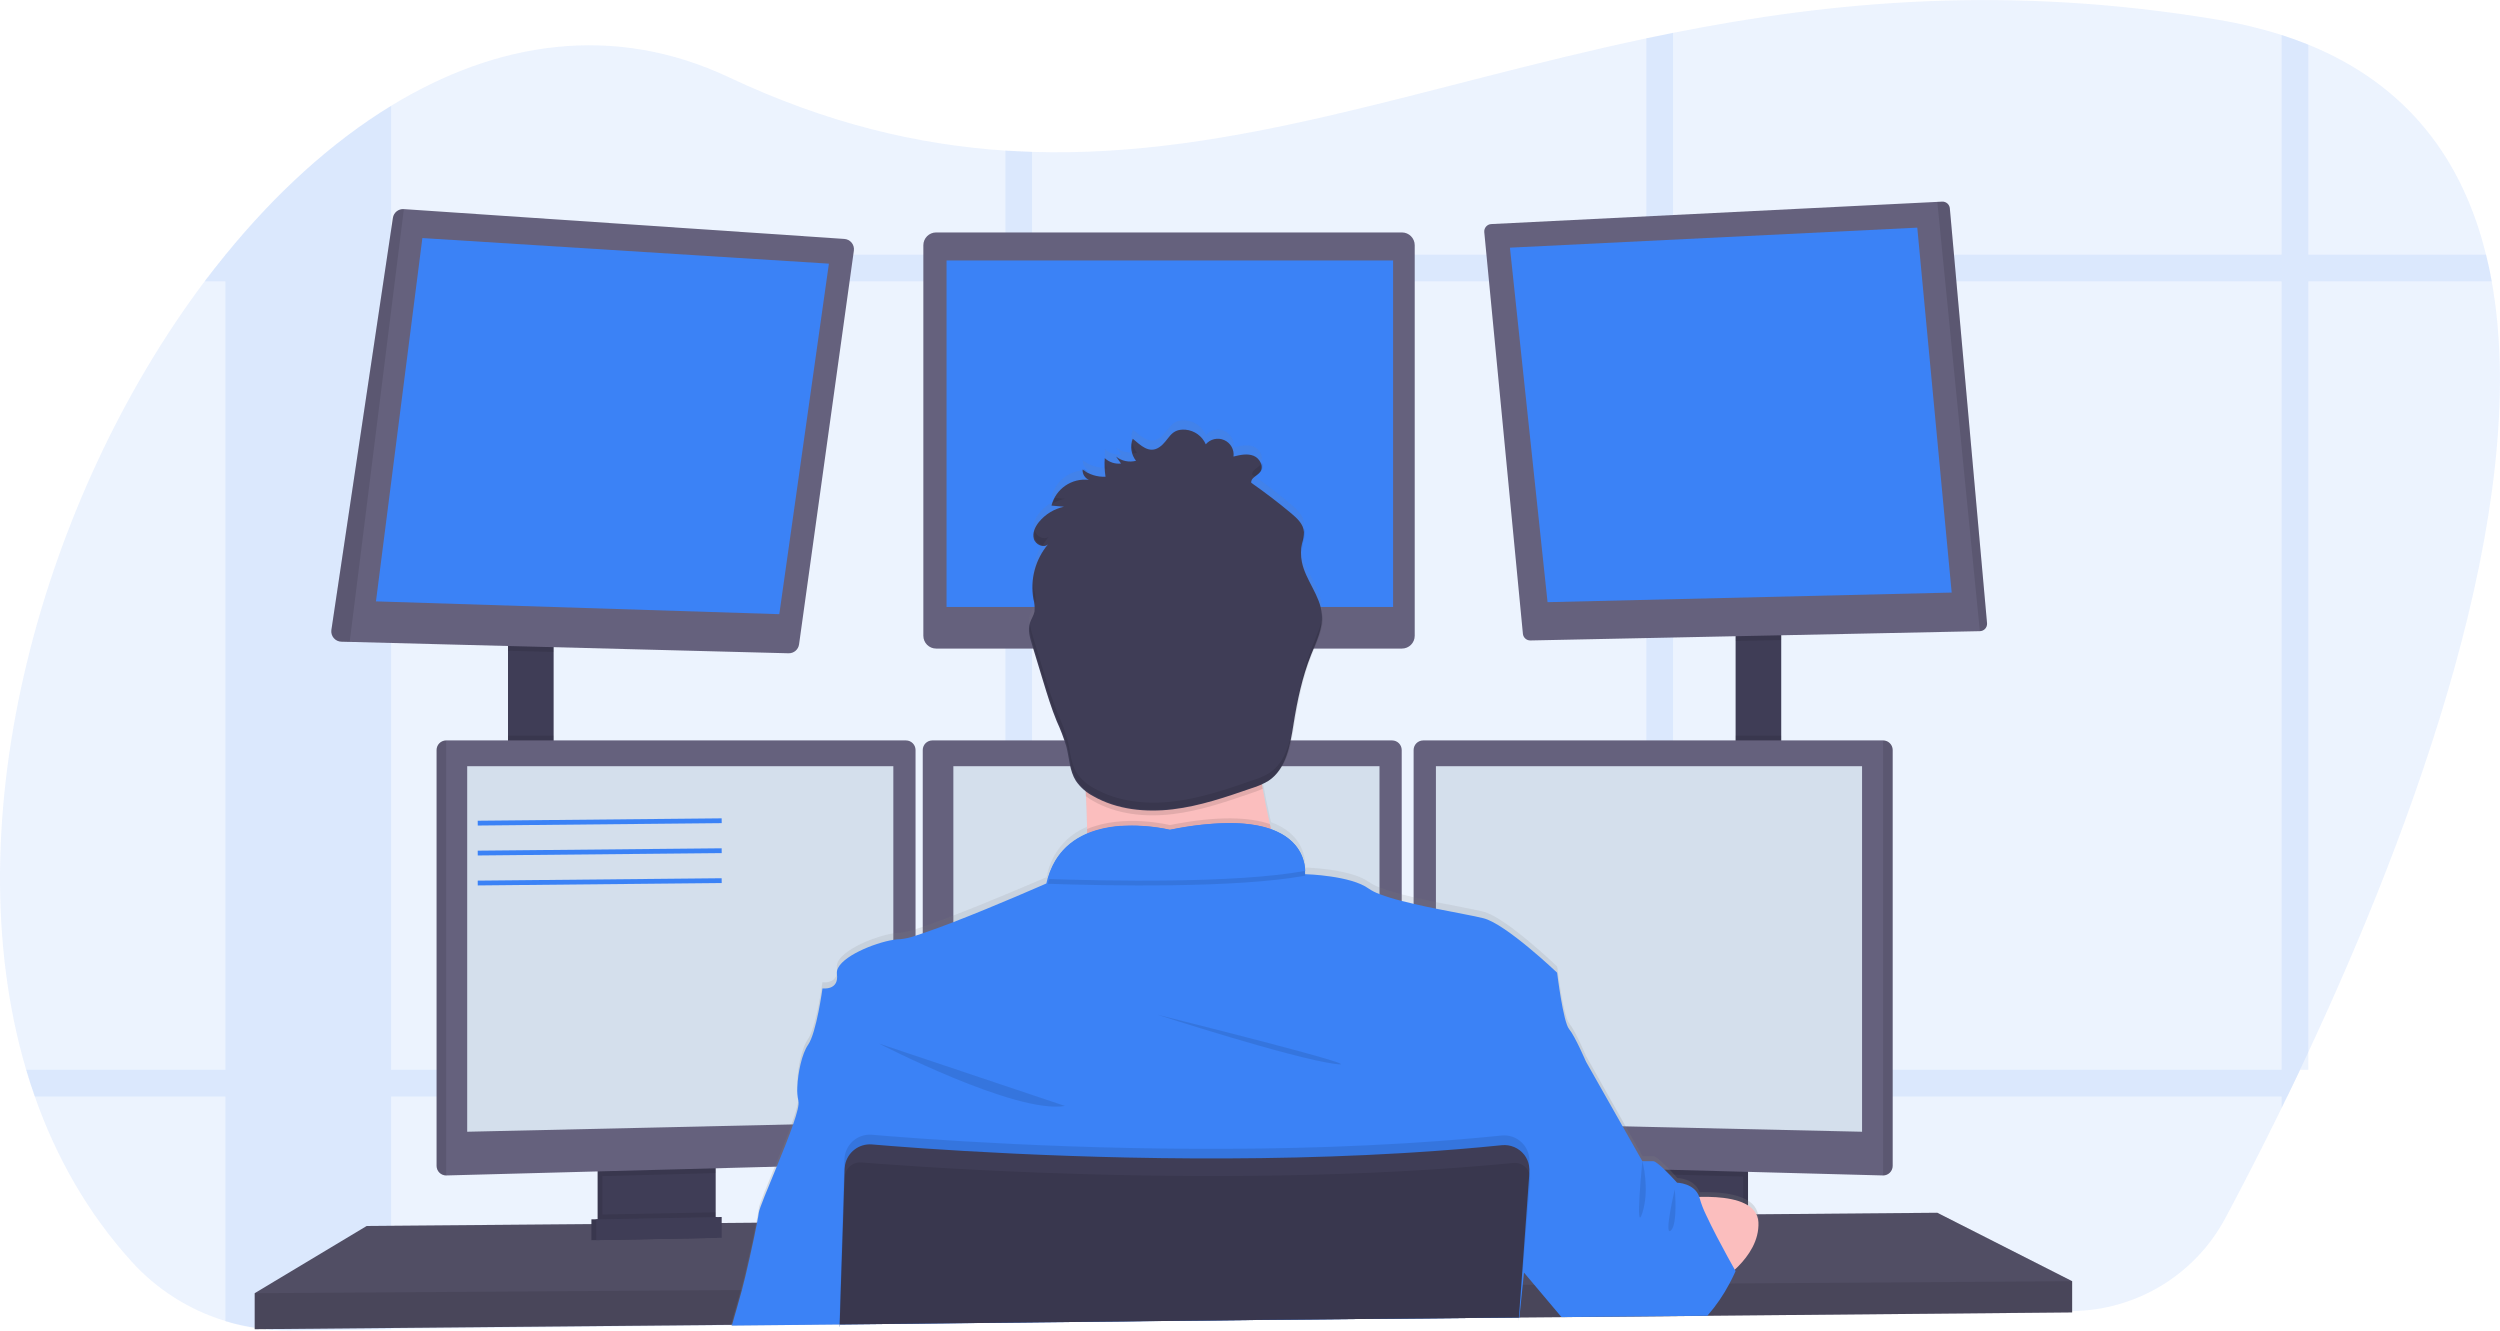
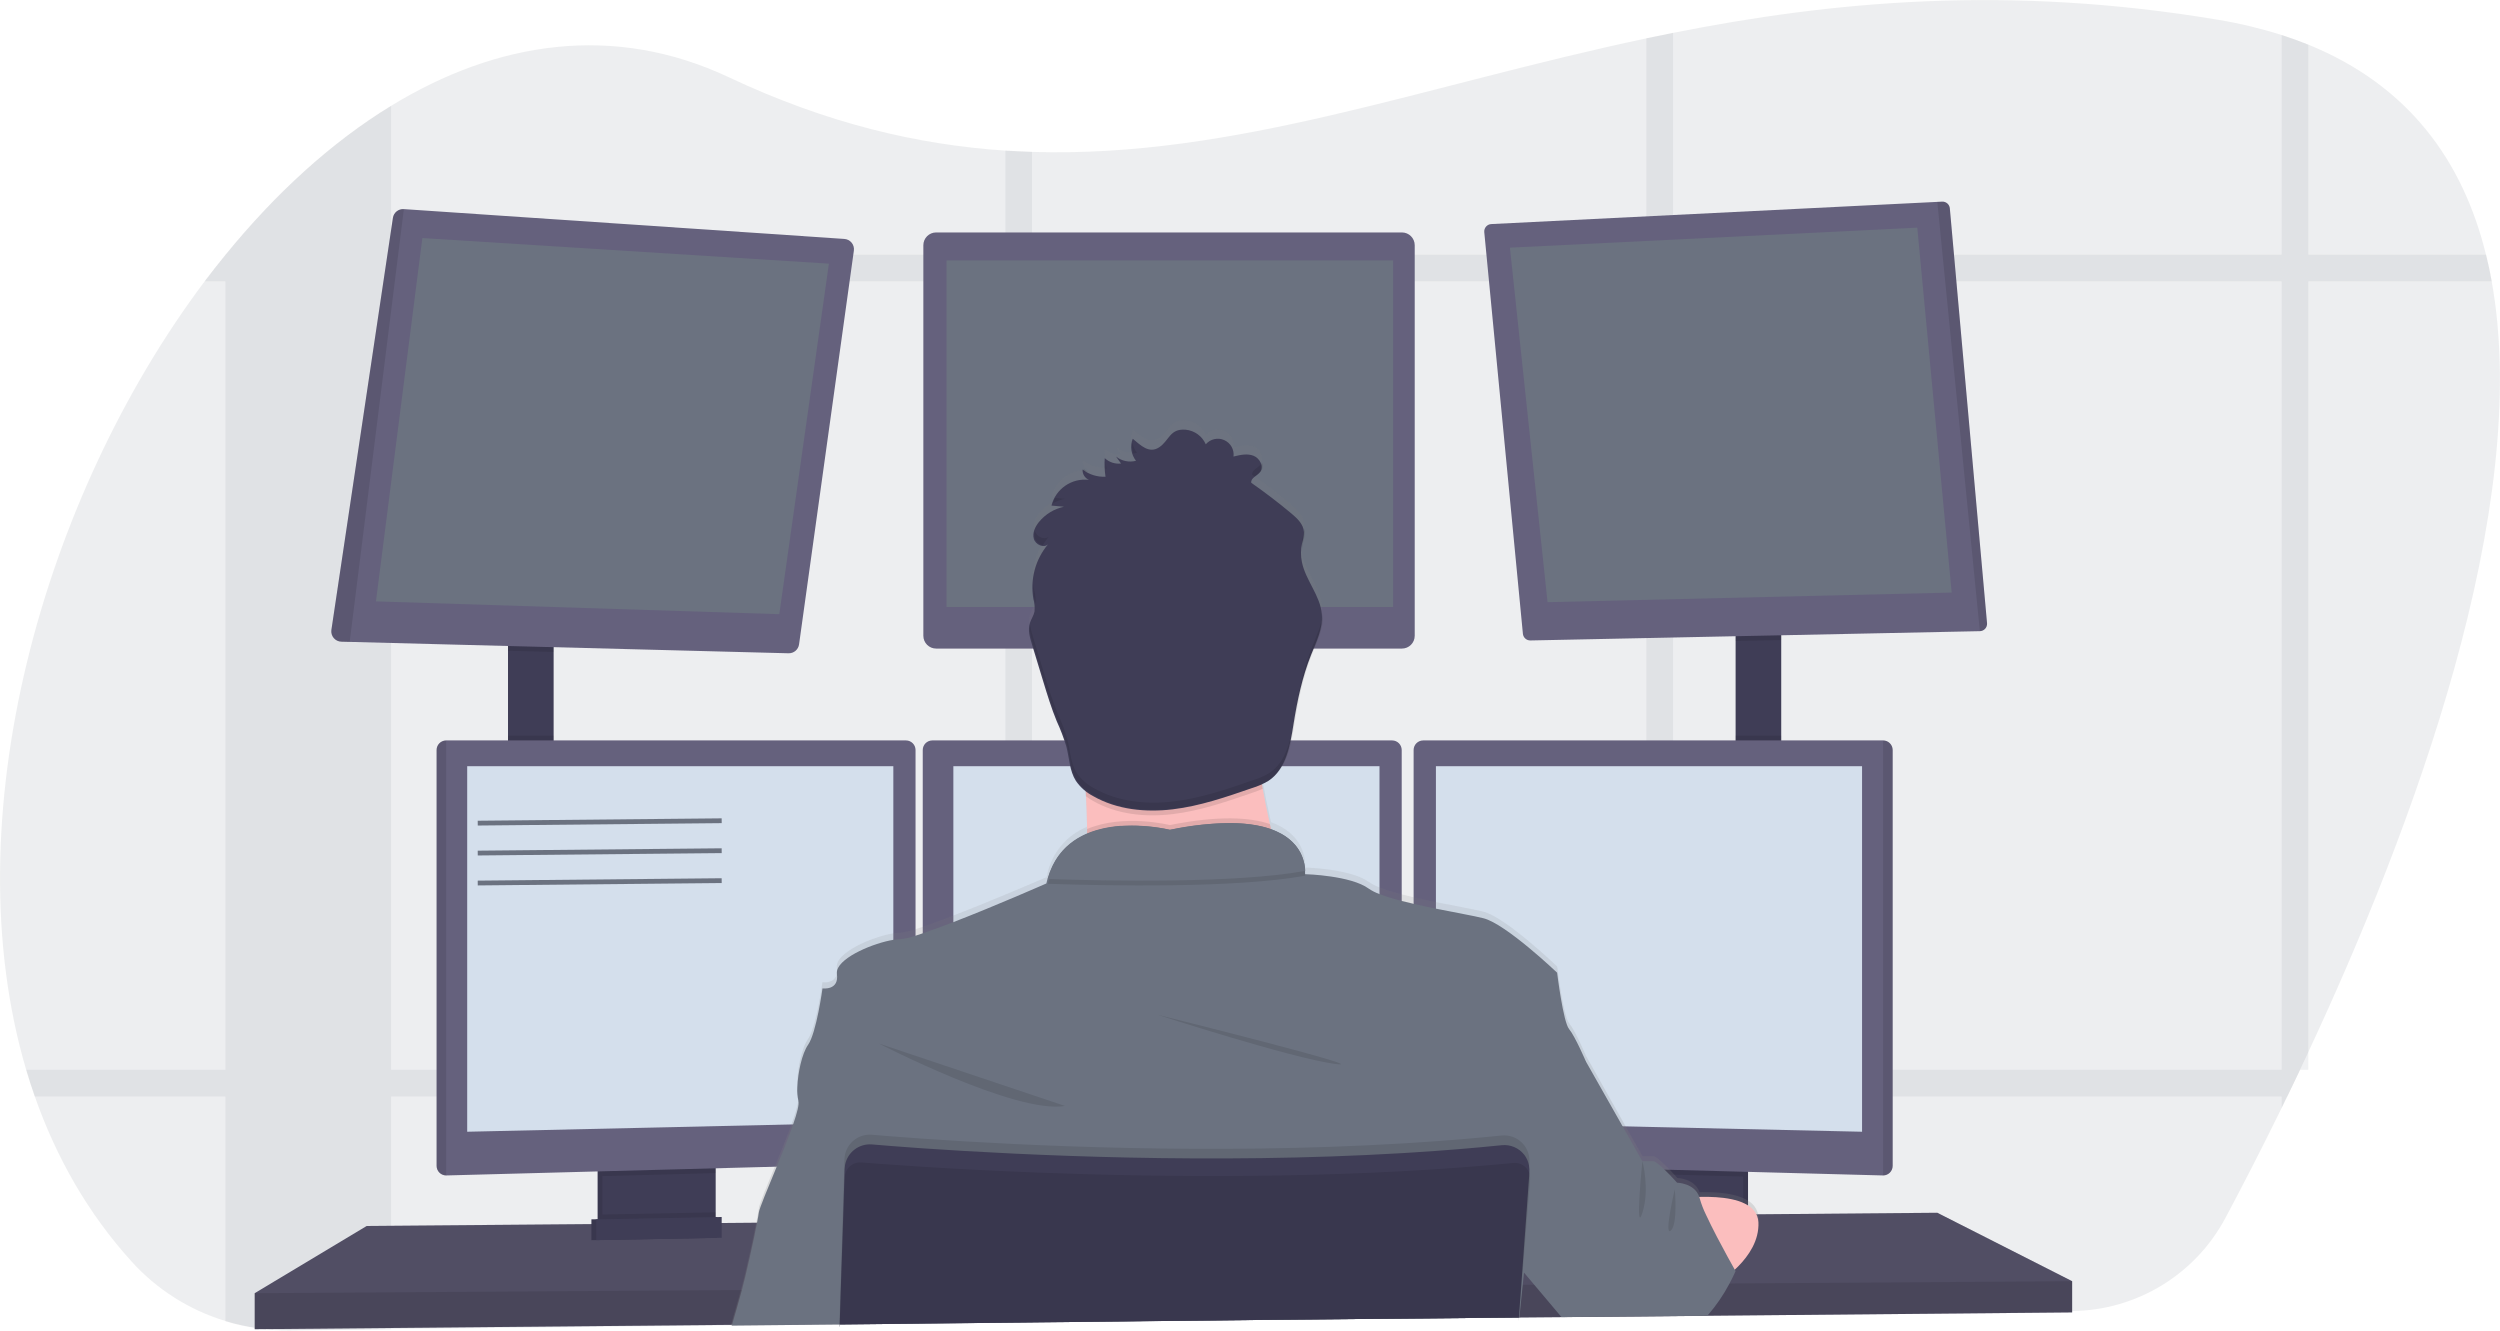
<svg xmlns="http://www.w3.org/2000/svg" id="59725d3d-bdd8-4af0-9b66-49b8d09410bc" data-name="Layer 1" width="1041.32" height="554.17" viewBox="0 0 1041.32 554.17">
  <defs>
    <linearGradient id="dff037aa-d578-4bab-81e7-399360663117" x1="597.75" y1="725.44" x2="597.75" y2="347.69" gradientUnits="userSpaceOnUse">
      <stop offset="0" stop-color="gray" stop-opacity="0.25" />
      <stop offset="0.54" stop-color="gray" stop-opacity="0.12" />
      <stop offset="1" stop-color="gray" stop-opacity="0.1" />
    </linearGradient>
  </defs>
-   <path d="M1040.82,611.12q-1.74,3.75-3.47,7.4-2.7,5.67-5.33,11.12c-.78,1.61-1.56,3.19-2.32,4.77-8.6,17.57-16.63,33.11-23.45,45.89A73.21,73.21,0,0,1,942.44,719l-151.65,1.65h-1.6l-13,.14-11.12.12-34.1.37-1.38,0-17.36.19h-.53l-107,1.16-95.51,1-11.11.12-69,.75H429l-44.75.48h-.48l-141.5,1.53-42.33.46a88.07,88.07,0,0,1-26.67-3.82,86.39,86.39,0,0,1-39.09-24.75C116,678.37,102.75,655,93.85,629.64q-1.93-5.49-3.6-11.12C59.44,514.37,97,380,164.6,290.08q4.25-5.64,8.64-11l.07-.08c20.79-25.52,44.1-46.84,68.93-62,44-26.91,92.75-34.49,140.7-11.9,40.57,19.12,78.45,28.11,115.17,30.55,3.71.24,7.42.42,11.11.53,84.23,2.65,163.17-27.7,255.87-47.29,3.69-.78,7.39-1.55,11.12-2.28,66.13-13.16,139.49-20.1,226.73-5.51a189.09,189.09,0,0,1,26.76,6.4q5.77,1.86,11.12,4c41.64,16.94,64.35,48.24,74,87.46q1.37,5.46,2.37,11.11C1134.3,384.41,1084.19,518.23,1040.82,611.12Z" transform="translate(-79.34 -172.91)" fill="#3b82f6" opacity="0.1" />
+   <path d="M1040.82,611.12q-1.74,3.75-3.47,7.4-2.7,5.67-5.33,11.12c-.78,1.61-1.56,3.19-2.32,4.77-8.6,17.57-16.63,33.11-23.45,45.89A73.21,73.21,0,0,1,942.44,719l-151.65,1.65h-1.6l-13,.14-11.12.12-34.1.37-1.38,0-17.36.19h-.53l-107,1.16-95.51,1-11.11.12-69,.75H429l-44.75.48h-.48l-141.5,1.53-42.33.46a88.07,88.07,0,0,1-26.67-3.82,86.39,86.39,0,0,1-39.09-24.75C116,678.37,102.75,655,93.85,629.64q-1.93-5.49-3.6-11.12C59.44,514.37,97,380,164.6,290.08q4.25-5.64,8.64-11l.07-.08c20.79-25.52,44.1-46.84,68.93-62,44-26.91,92.75-34.49,140.7-11.9,40.57,19.12,78.45,28.11,115.17,30.55,3.71.24,7.42.42,11.11.53,84.23,2.65,163.17-27.7,255.87-47.29,3.69-.78,7.39-1.55,11.12-2.28,66.13-13.16,139.49-20.1,226.73-5.51a189.09,189.09,0,0,1,26.76,6.4q5.77,1.86,11.12,4c41.64,16.94,64.35,48.24,74,87.46q1.37,5.46,2.37,11.11C1134.3,384.41,1084.19,518.23,1040.82,611.12Z" transform="translate(-79.34 -172.91)" fill="#4B5563" opacity="0.1" />
  <g opacity="0.1">
-     <path d="M242.24,217V726.62l-42.33.46a88.07,88.07,0,0,1-26.67-3.82V279h.07C194.1,253.45,217.41,232.13,242.24,217Z" transform="translate(-79.34 -172.91)" fill="#3b82f6" />
-     <path d="M1117.24,290.08H164.6q4.25-5.64,8.64-11V279h941.63Q1116.24,284.43,1117.24,290.08Z" transform="translate(-79.34 -172.91)" fill="#3b82f6" />
-     <path d="M1040.82,191.51v427h-3.47q-2.7,5.67-5.33,11.12c-.78,1.61-1.56,3.19-2.32,4.77V187.47Q1035.47,189.33,1040.82,191.51Z" transform="translate(-79.34 -172.91)" fill="#3b82f6" />
-     <path d="M776.21,186.58V720.83l-11.12.12V188.86C768.78,188.08,772.48,187.31,776.21,186.58Z" transform="translate(-79.34 -172.91)" fill="#3b82f6" />
-     <path d="M509.22,236.15V723.73l-11.11.12V235.62C501.82,235.86,505.53,236,509.22,236.15Z" transform="translate(-79.34 -172.91)" fill="#3b82f6" />
-     <path d="M1037.35,618.52q-2.7,5.67-5.33,11.12H93.85q-1.93-5.49-3.6-11.12Z" transform="translate(-79.34 -172.91)" fill="#3b82f6" />
+     <path d="M242.24,217V726.62l-42.33.46a88.07,88.07,0,0,1-26.67-3.82V279h.07C194.1,253.45,217.41,232.13,242.24,217Z" transform="translate(-79.34 -172.91)" fill="#6B7280" />
+     <path d="M1117.24,290.08H164.6q4.25-5.64,8.64-11V279h941.63Q1116.24,284.43,1117.24,290.08Z" transform="translate(-79.34 -172.91)" fill="#6B7280" />
+     <path d="M1040.82,191.51v427h-3.47q-2.7,5.67-5.33,11.12c-.78,1.61-1.56,3.19-2.32,4.77V187.47Q1035.47,189.33,1040.82,191.51Z" transform="translate(-79.34 -172.91)" fill="#6B7280" />
+     <path d="M776.21,186.58V720.83l-11.12.12V188.86C768.78,188.08,772.48,187.31,776.21,186.58Z" transform="translate(-79.34 -172.91)" fill="#6B7280" />
+     <path d="M509.22,236.15V723.73l-11.11.12V235.62C501.82,235.86,505.53,236,509.22,236.15Z" transform="translate(-79.34 -172.91)" fill="#6B7280" />
+     <path d="M1037.35,618.52q-2.7,5.67-5.33,11.12H93.85q-1.93-5.49-3.6-11.12Z" transform="translate(-79.34 -172.91)" fill="#6B7280" />
  </g>
  <rect x="211.6" y="265.83" width="19" height="57.66" fill="#3f3d56" />
  <rect x="722.93" y="262.83" width="19" height="61" fill="#3f3d56" />
  <polygon points="863.1 533.65 863.1 546.65 711.18 548.05 709.56 548.08 651.82 548.61 650.44 548.63 632.89 548.78 632.37 548.78 525.39 549.77 349.78 551.4 349.63 551.4 304.98 551.82 304.5 551.83 106.1 553.65 106.1 538.65 152.75 510.65 246.35 509.87 248.35 509.86 249.01 509.85 251.01 509.82 295.95 509.45 297.96 509.44 298.6 509.43 300.6 509.42 315.01 509.3 315.39 509.29 350.94 508.99 351.23 508.99 628.63 506.65 635.42 506.6 636.1 506.6 641.28 506.55 678.93 506.24 680.93 506.21 682.78 506.19 683.74 506.19 695.45 506.1 697.77 506.07 700.88 506.05 710.63 505.96 726.1 505.83 728.1 505.81 731.58 505.79 732.23 505.79 806.94 505.15 863.1 533.65" fill="#65617d" />
  <polygon points="863.1 533.65 863.1 546.65 711.18 548.05 709.56 548.08 651.82 548.61 650.44 548.63 632.89 548.78 632.37 548.78 525.39 549.77 349.78 551.4 349.63 551.4 304.98 551.82 304.5 551.83 106.1 553.65 106.1 538.65 152.75 510.65 246.35 509.87 248.35 509.86 249.01 509.85 251.01 509.82 295.95 509.45 297.96 509.44 298.6 509.43 300.6 509.42 315.01 509.3 315.39 509.29 350.94 508.99 351.23 508.99 628.63 506.65 635.42 506.6 636.1 506.6 641.28 506.55 678.93 506.24 680.93 506.21 682.78 506.19 683.74 506.19 695.45 506.1 697.77 506.07 700.88 506.05 710.63 505.96 726.1 505.83 728.1 505.81 731.58 505.79 732.23 505.79 806.94 505.15 863.1 533.65" opacity="0.2" />
  <path d="M375.44,656.57v24.49a6.13,6.13,0,0,1-3.5,5.54,6,6,0,0,1-2.5.6l-34.9.74a6,6,0,0,1-2.7-.57,6.12,6.12,0,0,1-3.57-5.57V656.57Z" transform="translate(-79.34 -172.91)" fill="#3f3d56" />
  <path d="M375.44,656.57v24.49a6.13,6.13,0,0,1-3.5,5.54,6,6,0,0,1-2.5.6l-34.9.74a6,6,0,0,1-2.7-.57,6.12,6.12,0,0,1-3.57-5.57V656.57Z" transform="translate(-79.34 -172.91)" opacity="0.1" />
  <path d="M377.44,656.57v24.49a6.13,6.13,0,0,1-3.5,5.54,6,6,0,0,1-2.5.6l-34.9.74a6,6,0,0,1-2.7-.57,6.12,6.12,0,0,1-3.57-5.57V656.57Z" transform="translate(-79.34 -172.91)" fill="#3f3d56" />
  <rect x="680.93" y="483.66" width="47.17" height="31.5" fill="#3f3d56" />
  <rect x="680.93" y="483.66" width="47.17" height="31.5" opacity="0.1" />
  <rect x="678.93" y="483.66" width="47.17" height="31.5" fill="#3f3d56" />
  <polygon points="230.6 265.82 230.6 271.55 211.6 271.06 211.6 265.82 230.6 265.82" opacity="0.1" />
  <path d="M435,277.31l-22.83,164a4.3,4.3,0,0,1-4.37,3.71L225,440.28l-3.47-.09a4.3,4.3,0,0,1-4.16-4.87L243,263.64a4.3,4.3,0,0,1,4.54-3.63L431,272.43A4.29,4.29,0,0,1,435,277.31Z" transform="translate(-79.34 -172.91)" fill="#65617d" />
-   <polygon points="175.93 99.16 156.6 250.49 324.6 255.82 345.26 109.82 175.93 99.16" fill="#3b82f6" />
+   <polygon points="175.93 99.16 156.6 250.49 324.6 255.82 345.26 109.82 175.93 99.16" fill="#6B7280" />
  <rect x="384.6" y="96.82" width="204.67" height="173.33" rx="5.33" ry="5.33" fill="#65617d" />
-   <rect x="394.26" y="108.49" width="186" height="144.33" fill="#3b82f6" />
+   <rect x="394.26" y="108.49" width="186" height="144.33" fill="#6B7280" />
  <polygon points="741.93 262.82 741.93 266.61 722.93 267 722.93 262.82 741.93 262.82" opacity="0.1" />
  <path d="M907,432.53a3.08,3.08,0,0,1-3,3.28L716.8,439.68a3.08,3.08,0,0,1-3.13-2.79L697.58,269.61a3.08,3.08,0,0,1,2.92-3.37L886.28,257l2-.1a3.07,3.07,0,0,1,3.22,2.8Z" transform="translate(-79.34 -172.91)" fill="#65617d" />
-   <polygon points="628.93 103.16 798.6 94.82 812.93 246.82 644.6 250.82 628.93 103.16" fill="#3b82f6" />
+   <polygon points="628.93 103.16 798.6 94.82 812.93 246.82 644.6 250.82 628.93 103.16" fill="#6B7280" />
  <path d="M907,432.53a3.08,3.08,0,0,1-3,3.28L886.28,257l2-.1a3.07,3.07,0,0,1,3.22,2.8Z" transform="translate(-79.34 -172.91)" opacity="0.1" />
  <path d="M247.57,260,225,440.28l-3.47-.09a4.3,4.3,0,0,1-4.16-4.87L243,263.64A4.3,4.3,0,0,1,247.57,260Z" transform="translate(-79.34 -172.91)" opacity="0.1" />
  <rect x="211.6" y="306.41" width="19" height="17.08" opacity="0.1" />
  <polygon points="298.1 483.65 298.1 488.62 250.93 489.88 250.93 483.65 298.1 483.65" opacity="0.1" />
  <path d="M460.69,485.27v168.2a4,4,0,0,1-3.85,3.95l-191.65,5.1h-.05a4,4,0,0,1-3.95-3.95V485.27a4,4,0,0,1,3.95-3.95h191.6A4,4,0,0,1,460.69,485.27Z" transform="translate(-79.34 -172.91)" fill="#65617d" />
  <path d="M265.19,481.32v181.2h-.05a4,4,0,0,1-3.95-3.95V485.27a4,4,0,0,1,3.95-3.95Z" transform="translate(-79.34 -172.91)" opacity="0.1" />
  <polygon points="194.6 319.15 372.1 319.15 372.1 467.4 194.6 471.4 194.6 319.15" fill="#d4dfec" />
  <rect x="722.93" y="306.41" width="19" height="17.42" opacity="0.1" />
  <polygon points="726.1 483.65 726.1 490.06 678.93 488.8 678.93 483.65 726.1 483.65" opacity="0.1" />
  <path d="M867.69,485.27v173.3a4,4,0,0,1-4,3.95h0L672,657.42a4,4,0,0,1-3.85-3.95V485.27a4,4,0,0,1,3.95-3.95h191.6A4,4,0,0,1,867.69,485.27Z" transform="translate(-79.34 -172.91)" fill="#65617d" />
  <path d="M867.69,485.27v173.3a4,4,0,0,1-4,3.95h0V481.32h0A4,4,0,0,1,867.69,485.27Z" transform="translate(-79.34 -172.91)" opacity="0.1" />
  <polygon points="775.6 319.15 598.1 319.15 598.1 467.4 775.6 471.4 775.6 319.15" fill="#d4dfec" />
  <path d="M663.19,485.27v168.2a4,4,0,0,1-3.85,3.95l-191.65,5.1h0a4,4,0,0,1-4-3.95V485.27a4,4,0,0,1,3.95-3.95h191.6A4,4,0,0,1,663.19,485.27Z" transform="translate(-79.34 -172.91)" fill="#65617d" />
  <polygon points="397.1 319.15 574.6 319.15 574.6 467.4 397.1 471.4 397.1 319.15" fill="#d4dfec" />
  <polygon points="863.1 533.65 863.1 546.65 711.18 548.05 709.56 548.08 651.82 548.61 650.44 548.63 632.89 548.78 632.37 548.78 525.39 549.77 349.78 551.4 349.63 551.4 304.98 551.82 304.5 551.83 106.1 553.65 106.1 538.65 308.61 537.32 309.09 537.32 350.08 537.04 350.27 537.04 633.35 535.17 633.64 535.17 633.81 535.16 634.28 535.16 639.07 535.13 640.53 535.13 715.02 534.63 719.42 534.61 720.4 534.6 863.1 533.65" opacity="0.1" />
  <circle cx="487.26" cy="272.16" r="51.33" fill="#fbbebe" />
  <path d="M383.74,725.09c0-.11.06-.23.1-.35,1-3.59,2.78-9.66,4.11-14.51.17-.6.33-1.19.48-1.75,1.47-5.47,4.33-18.28,5.92-26.27.56-2.81,1-5,1.09-6.1.2-1.69,3.21-8.92,6.62-17.23,2.39-5.84,5-12.22,6.91-17.6a61.38,61.38,0,0,0,2.93-9.85,5.1,5.1,0,0,0,0-2.13,14.69,14.69,0,0,1-.48-3.5v0c-.23-6.2,1.62-16,4.48-20.11,3.5-5,6-23.66,6-23.66s5.18.75,6-3.53a6.15,6.15,0,0,0,.1-1.4,7.41,7.41,0,0,0-.09-1.11c-.89-6.24,14.72-12.88,23.5-14.31a19.67,19.67,0,0,1,3-.28,27.24,27.24,0,0,0,6.25-1.44q1.4-.43,3-1c3.68-1.24,8.08-2.88,12.75-4.68,17.56-6.81,38.82-16,38.82-16,.15-.71.32-1.39.51-2.06a27.71,27.71,0,0,1,16.35-18.93h0c0-.66,0-1.33,0-2,0-3.45-.15-7-.3-10.54,0-.69-.06-1.38-.1-2.07,0-.2,0-.41,0-.61s0-.35,0-.52c0-.7-.07-1.4-.11-2.09l-.18-.14a16.41,16.41,0,0,1-3.9-4.2,15.27,15.27,0,0,1-1.42-3c-1.25-3.39-1.54-7.17-2.38-10.75l-.18-.74a84,84,0,0,0-4-10.58c-2.21-5.42-3.91-11-5.6-16.65q-1.54-5.13-3.11-10.28l-1.58-5.24c-.3-1-.6-2-.83-3v0a13.27,13.27,0,0,1-.26-1.4,0,0,0,0,1,0,0,10,10,0,0,1,.24-4.61,32.09,32.09,0,0,1,1.32-3,7.87,7.87,0,0,0,.5-1.38v0a3,3,0,0,0,.08-.32,5.65,5.65,0,0,0,.11-1.08,18.46,18.46,0,0,0-.52-3.89.07.07,0,0,1,0-.05,2.56,2.56,0,0,0-.05-.27,25.48,25.48,0,0,1-.36-3,28.45,28.45,0,0,1,3.47-15.57l.19-.36a25.22,25.22,0,0,1,1.84-2.78h0c.31-.42.63-.82,1-1.22-1.4,1.34-3.7.75-5-.69a3.61,3.61,0,0,1-.55-.75,3.81,3.81,0,0,1-.23-.45c-.05-.12-.09-.25-.13-.38-.7-2.45.52-5.06,2.12-7.05a18.49,18.49,0,0,1,5.74-4.7h0a3.84,3.84,0,0,1,.4-.21,17.12,17.12,0,0,1,2.64-1.06h0a15.06,15.06,0,0,1,1.63-.44l-3.71-.34-1.5-.14a14.49,14.49,0,0,1,13-10.91h1.08a11.73,11.73,0,0,1,1.57.13,4.44,4.44,0,0,1-2.65-4.33,14.41,14.41,0,0,0,9.19,3.06h.38a30,30,0,0,1-.34-3.27h0a0,0,0,0,1,0,0,0,0,0,0,1,0,0,33.19,33.19,0,0,1,0-4.46,8.44,8.44,0,0,0,6.78,2.26l-2.08-2.9a9.49,9.49,0,0,0,6.56,2.05l.48-.05a7,7,0,0,0,1.19-.23l.09,0c-.19-.24-.36-.49-.53-.75l-.06-.12a9.67,9.67,0,0,1-1-2.09,6.59,6.59,0,0,1-.24-.87h0a8.75,8.75,0,0,1,.45-5.45c3.23,2.7,6.77,6.39,11,3.6s4.37-7.91,11-7.39a10.2,10.2,0,0,1,8.41,6.12,6.75,6.75,0,0,1,7.67-1.75,6.85,6.85,0,0,1,3.88,6.89c2.75-.69,5.71-1.37,8.35-.33s4.34,4.41,2.84,6.66a1.43,1.43,0,0,1-.14.2c-1.23,1.59-3.95,2.46-3.66,4.46l.42.3,1.3.94a.05.05,0,0,1,0,0q7.65,5.52,14.9,11.6c2.48,2.08,5.12,4.58,5.29,7.83a8.64,8.64,0,0,1-.24,2.37h0c-.16.78-.38,1.56-.55,2.34a19.51,19.51,0,0,0-.34,6.05h0c.07.59.16,1.17.27,1.76,1.53,7.73,7.71,14.11,8.32,22l0,.56a17.78,17.78,0,0,1-.07,2.53c-.46,4.8-2.68,9.41-4.48,14-.11.28-.22.56-.32.84-3.47,9-5.47,18.59-7,28.16a100.26,100.26,0,0,1-2,10.09A26.73,26.73,0,0,1,611,492.07a16.22,16.22,0,0,1-3.36,3,18.67,18.67,0,0,1-2.65,1.41s0,0,0,.06c.11.61.2,1.22.31,1.83.06.32.11.64.17,1h0a.14.14,0,0,0,0,.06c.84,4.73,1.8,9.36,2.81,13.76l.51,2.19c12.6,4.55,14.09,13.87,14.18,17.44a9.64,9.64,0,0,1,0,1.43s19,.5,26.5,6a20.34,20.34,0,0,0,4.51,2.3,83,83,0,0,0,9.25,2.89c1.61.42,3.29.83,5,1.23,3,.69,6.18,1.36,9.25,2,8.19,1.65,15.9,3,19.81,4,9.33,2.36,30.67,22.82,30.67,22.82s2.5,20.64,5,23.65,7,13.59,7,13.59l16.54,29.41,7,12.37h4.5c.62,0,1.84.88,3.21,2.1,1.19,1.06,2.51,2.38,3.67,3.58l1.92,2.05,1.2,1.33s7.27.18,9.24,5.93c5.92-.17,13.19.22,18.28,2.5a14.14,14.14,0,0,1,2,1.08,8.68,8.68,0,0,1,4.13,5.66,8.34,8.34,0,0,1,.18,1.44c0,.57,0,1.14,0,1.7-.36,7.57-5.29,13.87-9.82,18.11l.32.57s-.15.36-.44,1c-.08.19-.18.4-.29.64h0c-.59,1.26-1.53,3.15-2.76,5.36a63.31,63.31,0,0,1-9.57,13.17l-.29.3-57.74.53-.17-.2L719.87,708l-5.57-6.64-.17-.21-.16,1.59-.54,5.3-1.3,12.81-.07.64,0,.17-.15,1.48.11-1.48h-.29l-107,1L429.11,724.6l0,.84h-.14l0-.84-44.75.48Z" transform="translate(-79.34 -172.91)" fill="url(#dff037aa-d578-4bab-81e7-399360663117)" />
  <path d="M617.94,550.07s-99.5,12-90,0c3.44-4.34,4.39-17.2,4.2-31.85-.06-4.45-.22-9.06-.45-13.65-1.1-22-3.75-43.5-3.75-43.5s87-41,77-8.5c-4,13.13-2.69,31.57.35,48.88.89,5.05,1.92,10,3,14.7A344.67,344.67,0,0,0,617.94,550.07Z" transform="translate(-79.34 -172.91)" fill="#fbbebe" />
  <path d="M617.94,550.07s-99.5,12-90,0c3.44-4.34,4.39-17.2,4.2-31.85,15.17-6.48,34.47-1.65,34.47-1.65,20.32-4.05,33.35-3.26,41.68-.42A344.67,344.67,0,0,0,617.94,550.07Z" transform="translate(-79.34 -172.91)" opacity="0.1" />
-   <path d="M429.08,725.44l0-.84,175.62-1.91,107-1H712l-.11,1.48.15-1.48h.19l0-.17,1.37-13.45.52-5.09.16-1.59.14-1.33,6.18-20.61,6.18-20.58,5.2-17.33,7.94-26.48s-4.5-10.5-7-13.5-5-23.5-5-23.5-21.34-20.33-30.67-22.67c-3.91-1-11.63-2.33-19.83-4-3.07-.62-6.22-1.28-9.25-2-1.71-.39-3.39-.8-5-1.21a87.91,87.91,0,0,1-9.25-2.86,20.7,20.7,0,0,1-4.5-2.29c-7.35-5.39-25.77-6-26.48-6h0a.42.42,0,0,1,0-.07v-.09a10.26,10.26,0,0,0,0-1.26c0-.4,0-.87-.09-1.4,0-.16,0-.33-.07-.5-.05-.36-.11-.74-.2-1.14a5,5,0,0,0-.12-.53,17.21,17.21,0,0,0-1.25-3.49c-.07-.16-.16-.33-.24-.49a18.25,18.25,0,0,0-1.7-2.63c-.13-.17-.27-.35-.42-.52a19.58,19.58,0,0,0-2.72-2.64c-.27-.21-.55-.43-.84-.63a4.67,4.67,0,0,0-.51-.36l-.89-.58-.83-.48c-.73-.4-1.5-.79-2.34-1.16-.26-.12-.54-.23-.82-.34s-.72-.28-1.09-.42l-.06,0L608,518c-.57-.19-1.15-.36-1.76-.53l-.93-.24-1-.23-1-.21c-1-.2-2.07-.38-3.19-.52l-1.14-.14-1.17-.12-1.21-.1-1.72-.1-2-.07a124.68,124.68,0,0,0-26.24,2.79,72.27,72.27,0,0,0-18.26-1.68l-.87,0-1,.06-.64,0-1.29.12c-.43,0-.87.09-1.3.15s-.88.11-1.31.18l-.66.11c-.65.11-1.31.23-2,.37q-.33.06-.66.15c-.87.19-1.74.42-2.6.68-.43.12-.86.26-1.29.41-.22.06-.43.14-.64.22l-.64.23-.63.25-.75.3c-.38.16-.75.33-1.12.51-.21.09-.42.19-.62.3s-.41.2-.6.31a27.75,27.75,0,0,0-6.21,4.38l-.51.49-.5.51c-.17.17-.33.35-.49.53a23.82,23.82,0,0,0-1.82,2.25c-.16.21-.31.42-.46.64a26.69,26.69,0,0,0-1.72,2.92c-.13.24-.25.49-.37.73a32.7,32.7,0,0,0-2,5.25q-.28,1-.51,2S494,550.24,476.44,557c-4.67,1.8-9.07,3.43-12.75,4.66-1.07.36-2.07.69-3,1a26.7,26.7,0,0,1-6.25,1.44,19.67,19.67,0,0,0-3,.28c-8.07,1.31-21.9,7-23.41,12.71a3.69,3.69,0,0,0-.1,1.4s0,.07,0,.11c1,7-6,6-6,6s-2.5,18.5-6,23.5c-2.53,3.6-4.26,11.63-4.48,17.69v0a19.61,19.61,0,0,0,.44,5.63c0,.05,0,.1,0,.14.4,1.34-.56,5-2.19,9.69-1.77,5.15-4.35,11.55-6.83,17.59-3.74,9.12-7.26,17.4-7.48,19.22-.09.81-.35,2.26-.71,4.13-1.46,7.62-4.7,22.13-6.3,28-1.19,4.38-2.92,10.38-4.11,14.5,0,.12-.07.24-.1.35L429,724.6l0,.84h.14Z" transform="translate(-79.34 -172.91)" fill="#3b82f6" />
+   <path d="M429.08,725.44l0-.84,175.62-1.91,107-1H712l-.11,1.48.15-1.48h.19l0-.17,1.37-13.45.52-5.09.16-1.59.14-1.33,6.18-20.61,6.18-20.58,5.2-17.33,7.94-26.48s-4.5-10.5-7-13.5-5-23.5-5-23.5-21.34-20.33-30.67-22.67c-3.91-1-11.63-2.33-19.83-4-3.07-.62-6.22-1.28-9.25-2-1.71-.39-3.39-.8-5-1.21a87.91,87.91,0,0,1-9.25-2.86,20.7,20.7,0,0,1-4.5-2.29c-7.35-5.39-25.77-6-26.48-6h0a.42.42,0,0,1,0-.07v-.09a10.26,10.26,0,0,0,0-1.26c0-.4,0-.87-.09-1.4,0-.16,0-.33-.07-.5-.05-.36-.11-.74-.2-1.14a5,5,0,0,0-.12-.53,17.21,17.21,0,0,0-1.25-3.49c-.07-.16-.16-.33-.24-.49a18.25,18.25,0,0,0-1.7-2.63c-.13-.17-.27-.35-.42-.52a19.58,19.58,0,0,0-2.72-2.64c-.27-.21-.55-.43-.84-.63a4.67,4.67,0,0,0-.51-.36l-.89-.58-.83-.48c-.73-.4-1.5-.79-2.34-1.16-.26-.12-.54-.23-.82-.34s-.72-.28-1.09-.42l-.06,0L608,518c-.57-.19-1.15-.36-1.76-.53l-.93-.24-1-.23-1-.21c-1-.2-2.07-.38-3.19-.52l-1.14-.14-1.17-.12-1.21-.1-1.72-.1-2-.07a124.68,124.68,0,0,0-26.24,2.79,72.27,72.27,0,0,0-18.26-1.68l-.87,0-1,.06-.64,0-1.29.12c-.43,0-.87.09-1.3.15s-.88.11-1.31.18l-.66.11c-.65.11-1.31.23-2,.37q-.33.06-.66.15c-.87.19-1.74.42-2.6.68-.43.12-.86.26-1.29.41-.22.06-.43.14-.64.22l-.64.23-.63.25-.75.3c-.38.16-.75.33-1.12.51-.21.09-.42.19-.62.3s-.41.2-.6.31a27.75,27.75,0,0,0-6.21,4.38l-.51.49-.5.51c-.17.17-.33.35-.49.53a23.82,23.82,0,0,0-1.82,2.25c-.16.21-.31.42-.46.64a26.69,26.69,0,0,0-1.72,2.92c-.13.24-.25.49-.37.73a32.7,32.7,0,0,0-2,5.25q-.28,1-.51,2S494,550.24,476.44,557c-4.67,1.8-9.07,3.43-12.75,4.66-1.07.36-2.07.69-3,1a26.7,26.7,0,0,1-6.25,1.44,19.67,19.67,0,0,0-3,.28c-8.07,1.31-21.9,7-23.41,12.71a3.69,3.69,0,0,0-.1,1.4s0,.07,0,.11c1,7-6,6-6,6s-2.5,18.5-6,23.5c-2.53,3.6-4.26,11.63-4.48,17.69v0a19.61,19.61,0,0,0,.44,5.63c0,.05,0,.1,0,.14.4,1.34-.56,5-2.19,9.69-1.77,5.15-4.35,11.55-6.83,17.59-3.74,9.12-7.26,17.4-7.48,19.22-.09.81-.35,2.26-.71,4.13-1.46,7.62-4.7,22.13-6.3,28-1.19,4.38-2.92,10.38-4.11,14.5,0,.12-.07.24-.1.35L429,724.6l0,.84h.14Z" transform="translate(-79.34 -172.91)" fill="#6B7280" />
  <path d="M445.44,607.57s57,29.5,77.5,26Z" transform="translate(-79.34 -172.91)" opacity="0.1" />
  <path d="M561.44,595.57s55.5,18,74,20.5S561.44,595.57,561.44,595.57Z" transform="translate(-79.34 -172.91)" opacity="0.1" />
  <path d="M623,537.65c-29,5.34-83.6,4.19-107.2,3.38,8.65-31,50.83-20.46,50.83-20.46C618.84,510.15,622.84,531.77,623,537.65Z" transform="translate(-79.34 -172.91)" opacity="0.1" />
-   <path d="M623,535.65c-29,5.34-83.6,4.19-107.2,3.38,8.65-31,50.83-20.46,50.83-20.46C618.84,508.15,622.84,529.77,623,535.65Z" transform="translate(-79.34 -172.91)" fill="#3b82f6" />
+   <path d="M623,535.65c-29,5.34-83.6,4.19-107.2,3.38,8.65-31,50.83-20.46,50.83-20.46C618.84,508.15,622.84,529.77,623,535.65Z" transform="translate(-79.34 -172.91)" fill="#6B7280" />
  <path d="M776.94,672.32s34.16-5.25,34.83,9.75-17.42,25.48-17.42,25.48Z" transform="translate(-79.34 -172.91)" fill="#fbbebe" />
  <path d="M605.29,501.45a47,47,0,0,1-4.5,1.74c-10.78,3.72-21.65,7.47-33,8.83s-23.26.16-33.16-5.5a28.77,28.77,0,0,1-3-1.95c-1.1-22-3.75-43.5-3.75-43.5s87-41,77-8.5C600.9,465.7,602.25,484.14,605.29,501.45Z" transform="translate(-79.34 -172.91)" opacity="0.1" />
  <path d="M552.52,364.84a9.47,9.47,0,0,1-8.32-1.75l2.08,2.89a8.47,8.47,0,0,1-6.78-2.25,34.08,34.08,0,0,0,.32,7.75,14.52,14.52,0,0,1-9.56-3,4.42,4.42,0,0,0,2.64,4.31,14.34,14.34,0,0,0-15.6,10.71l5.22.48a18.47,18.47,0,0,0-10.44,6.37c-1.6,2-2.82,4.56-2.12,7s4.08,4,5.92,2.26a27.94,27.94,0,0,0-6.1,22.79,14.47,14.47,0,0,1,.46,5.26c-.33,1.65-1.37,3.08-1.89,4.69-1,2.92-.05,6.09.84,9l4.69,15.42c1.7,5.57,3.39,11.15,5.61,16.54a82.08,82.08,0,0,1,4,10.51c1.26,4.84,1.31,10.14,4,14.37a19.93,19.93,0,0,0,7.18,6.33c9.89,5.66,21.84,6.86,33.16,5.5s22.18-5.11,32.95-8.83a31,31,0,0,0,6.84-3c7.45-4.88,9.11-14.86,10.5-23.65,1.55-9.8,3.62-19.58,7.29-28.8,2.18-5.49,5-11.06,4.52-16.94-.61-7.81-6.79-14.14-8.32-21.82a19,19,0,0,1,.07-7.77,17.66,17.66,0,0,0,.79-4.7c-.17-3.22-2.81-5.7-5.29-7.77Q609.11,380,600.52,374c-.29-2,2.43-2.86,3.66-4.44,1.74-2.23-.06-5.77-2.7-6.81s-5.6-.36-8.35.33a6.59,6.59,0,0,0-11.55-5.11,10.2,10.2,0,0,0-8.42-6.08c-6.63-.52-6.76,4.55-11,7.34s-7.74-.89-11-3.57A9.28,9.28,0,0,0,552.52,364.84Z" transform="translate(-79.34 -172.91)" fill="#3f3d56" />
-   <path d="M802.27,702.32s-.89,2.12-2.53,5.19a69,69,0,0,1-9,13.17l-.27.29-1.62,0-57.74.53-1.38,0-.17-.2-11.2-13.29L714.14,703l-.17-.21-.36-.42-.2-.24-.26-.31-8.21-9.74,3-12.5,5.11-21.06.13-.51,1-4,.71-3,2.38-9.78,8.16-33.65,14.5,7.5,15.29,27,8.21,14.5h4.5c.85,0,2.8,1.64,4.76,3.53.7.67,1.4,1.38,2,2,1.78,1.84,3.19,3.42,3.19,3.42s7.29.16,9.25,5.9a7,7,0,0,1,.25.85,40.3,40.3,0,0,0,2.53,6.56c1.29,2.81,2.91,6,4.55,9.19,3.05,5.85,6.15,11.42,7.29,13.44l.14.25Z" transform="translate(-79.34 -172.91)" fill="#3b82f6" />
+   <path d="M802.27,702.32s-.89,2.12-2.53,5.19a69,69,0,0,1-9,13.17l-.27.29-1.62,0-57.74.53-1.38,0-.17-.2-11.2-13.29L714.14,703l-.17-.21-.36-.42-.2-.24-.26-.31-8.21-9.74,3-12.5,5.11-21.06.13-.51,1-4,.71-3,2.38-9.78,8.16-33.65,14.5,7.5,15.29,27,8.21,14.5h4.5c.85,0,2.8,1.64,4.76,3.53.7.67,1.4,1.38,2,2,1.78,1.84,3.19,3.42,3.19,3.42s7.29.16,9.25,5.9a7,7,0,0,1,.25.85,40.3,40.3,0,0,0,2.53,6.56c1.29,2.81,2.91,6,4.55,9.19,3.05,5.85,6.15,11.42,7.29,13.44l.14.25Z" transform="translate(-79.34 -172.91)" fill="#6B7280" />
  <path d="M716.37,657.17l-.1,1.43v.1l-.17,2.3-1.33,18.51-1.61,22.3-.46,6.28-1,13.44v.17l-107,1L429.11,724.6l0,.84h-.14l0-.84v-.28l.45-14.36.86-28.06.74-23.79.07-2.37a10.53,10.53,0,0,1,11.42-10.17c4.72.4,10.85.89,18.18,1.41l3,.22c42.33,2.94,120.56,6.74,199.5,2,1.66-.09,3.33-.19,5-.31,12.24-.77,24.47-1.76,36.58-3a10.53,10.53,0,0,1,11.6,11.23Z" transform="translate(-79.34 -172.91)" opacity="0.1" />
  <path d="M429.08,725.44l0-.84,175.62-1.91,107-1H712v-.17l1-13.44.43-6,1.64-22.61,1.29-17.9,0-.44a10.62,10.62,0,0,0-.11-2.47.3.3,0,0,0,0-.1,10.39,10.39,0,0,0-2-4.64,10.54,10.54,0,0,0-9.42-4c-12.11,1.24-24.34,2.23-36.58,3-1.67.12-3.34.22-5,.31-78.94,4.69-157.17.89-199.5-2l-3-.22c-7.33-.52-13.46-1-18.18-1.41a10.54,10.54,0,0,0-11.24,8.53,11,11,0,0,0-.18,1.64l-.68,22.16L429.54,710l-.44,14.36v.28l0,.84Z" transform="translate(-79.34 -172.91)" fill="#3f3d56" />
  <path d="M716.67,664.18l-1.23,15.33-1.83,22.85-.46,5.72-1,12.81-.06.64v.17h0l-.15,1.48.11-1.48h-.29l-107,1L429.11,724.6v-.28l.49-14.36,1-28.06.64-18.65A6.36,6.36,0,0,1,434.3,658a6.25,6.25,0,0,1,3.78-.9c2.1.17,4.68.37,7.69.59,4.89.36,10.92.78,17.94,1.22,13,.82,29.31,1.7,48,2.42,52,2,122.2,2.67,188.88-3.17,3-.26,6.1-.55,9.13-.84a6.26,6.26,0,0,1,3.48.66,5.16,5.16,0,0,1,.86.54,6.14,6.14,0,0,1,2,2.46,3.56,3.56,0,0,1,.25.61A6.28,6.28,0,0,1,716.67,664.18Z" transform="translate(-79.34 -172.91)" opacity="0.1" />
  <path d="M377.44,677.87v3.19a6.13,6.13,0,0,1-3.5,5.54l-40.1.77a6.12,6.12,0,0,1-3.57-5.57v-3Z" transform="translate(-79.34 -172.91)" opacity="0.1" />
  <polygon points="298.6 515.57 246.35 516.57 246.35 507.9 298.6 506.9 298.6 515.57" fill="#3f3d56" />
  <polygon points="298.6 515.57 246.35 516.57 246.35 507.9 298.6 506.9 298.6 515.57" opacity="0.1" />
  <polygon points="300.6 515.57 248.35 516.57 248.35 507.9 300.6 506.9 300.6 515.57" fill="#3f3d56" />
  <g opacity="0.1">
    <path d="M552.93,361.56a9.75,9.75,0,0,1-1.89-4.34,9.49,9.49,0,0,0,.42,4.6A9,9,0,0,0,552.93,361.56Z" transform="translate(-79.34 -172.91)" />
    <path d="M540.23,368.2a35.12,35.12,0,0,1-.37-3.7c0,1.23,0,2.47,0,3.71Z" transform="translate(-79.34 -172.91)" />
    <path d="M621.73,401.57a18.34,18.34,0,0,1,.36-2.65,18,18,0,0,0,.8-4.69,6.16,6.16,0,0,0-.16-1.06c-.17.92-.44,1.84-.64,2.75A19.14,19.14,0,0,0,621.73,401.57Z" transform="translate(-79.34 -172.91)" />
    <path d="M600.93,370.67l1.09.79a19.71,19.71,0,0,0,2.57-2.22,3.67,3.67,0,0,0,.38-3.64,3,3,0,0,1-.38.64C603.36,367.82,600.64,368.69,600.93,370.67Z" transform="translate(-79.34 -172.91)" />
    <path d="M518.76,380.29a12.32,12.32,0,0,0-.87,2.28,18.16,18.16,0,0,1,5-1.89Z" transform="translate(-79.34 -172.91)" />
    <path d="M532.55,369.41a14.83,14.83,0,0,1-1.88-1.23,4.25,4.25,0,0,0,.09,1.18A11.86,11.86,0,0,1,532.55,369.41Z" transform="translate(-79.34 -172.91)" />
    <path d="M630.32,428.33c-.41,4.85-2.67,9.52-4.5,14.12-3.67,9.22-5.74,19-7.29,28.81-1.39,8.79-3,18.77-10.5,23.64a30,30,0,0,1-6.83,3c-10.78,3.73-21.65,7.47-33,8.83s-23.26.17-33.16-5.49a20,20,0,0,1-7.18-6.33c-2.67-4.23-2.72-9.53-4-14.37a82.21,82.21,0,0,0-4-10.52c-2.21-5.38-3.91-11-5.6-16.53q-2.35-7.71-4.69-15.43a28.81,28.81,0,0,1-1.14-4.75c-.39,2.56.37,5.24,1.14,7.75q2.34,7.73,4.69,15.43c1.69,5.57,3.39,11.15,5.6,16.53a82.21,82.21,0,0,1,4,10.52c1.26,4.84,1.31,10.14,4,14.37a20,20,0,0,0,7.18,6.33c9.9,5.66,21.84,6.85,33.16,5.49s22.18-5.1,33-8.83a30,30,0,0,0,6.83-3c7.45-4.87,9.11-14.85,10.5-23.64,1.55-9.81,3.62-19.59,7.29-28.81,2.18-5.48,5-11.05,4.52-16.94C630.34,428.45,630.32,428.39,630.32,428.33Z" transform="translate(-79.34 -172.91)" />
    <path d="M510.63,424.46s0-.07,0-.11a14,14,0,0,0-.46-5.25,26.59,26.59,0,0,1-.39-3.32,27.35,27.35,0,0,0,.39,6.32C510.33,422.88,510.51,423.67,510.63,424.46Z" transform="translate(-79.34 -172.91)" />
    <path d="M513.68,400a27.74,27.74,0,0,1,2.61-3.67c-1.83,1.75-5.21.19-5.92-2.24a5.83,5.83,0,0,0,0,3A4.39,4.39,0,0,0,513.68,400Z" transform="translate(-79.34 -172.91)" />
  </g>
  <path d="M763.44,656.57s3.17,11.5,0,21.5S763.44,656.57,763.44,656.57Z" transform="translate(-79.34 -172.91)" opacity="0.1" />
  <path d="M776.94,668.3s1.33,14.6-1.67,17.19S776.94,668.3,776.94,668.3Z" transform="translate(-79.34 -172.91)" opacity="0.1" />
-   <line x1="198.99" y1="342.86" x2="300.6" y2="341.86" fill="none" stroke="#3b82f6" stroke-miterlimit="10" stroke-width="2" />
-   <line x1="198.99" y1="355.33" x2="300.6" y2="354.34" fill="none" stroke="#3b82f6" stroke-miterlimit="10" stroke-width="2" />
-   <line x1="198.99" y1="367.81" x2="300.6" y2="366.81" fill="none" stroke="#3b82f6" stroke-miterlimit="10" stroke-width="2" />
+   <line x1="198.99" y1="342.86" x2="300.6" y2="341.86" fill="none" stroke="#6B7280" stroke-miterlimit="10" stroke-width="2" />
+   <line x1="198.99" y1="355.33" x2="300.6" y2="354.34" fill="none" stroke="#6B7280" stroke-miterlimit="10" stroke-width="2" />
+   <line x1="198.99" y1="367.81" x2="300.6" y2="366.81" fill="none" stroke="#6B7280" stroke-miterlimit="10" stroke-width="2" />
</svg>
